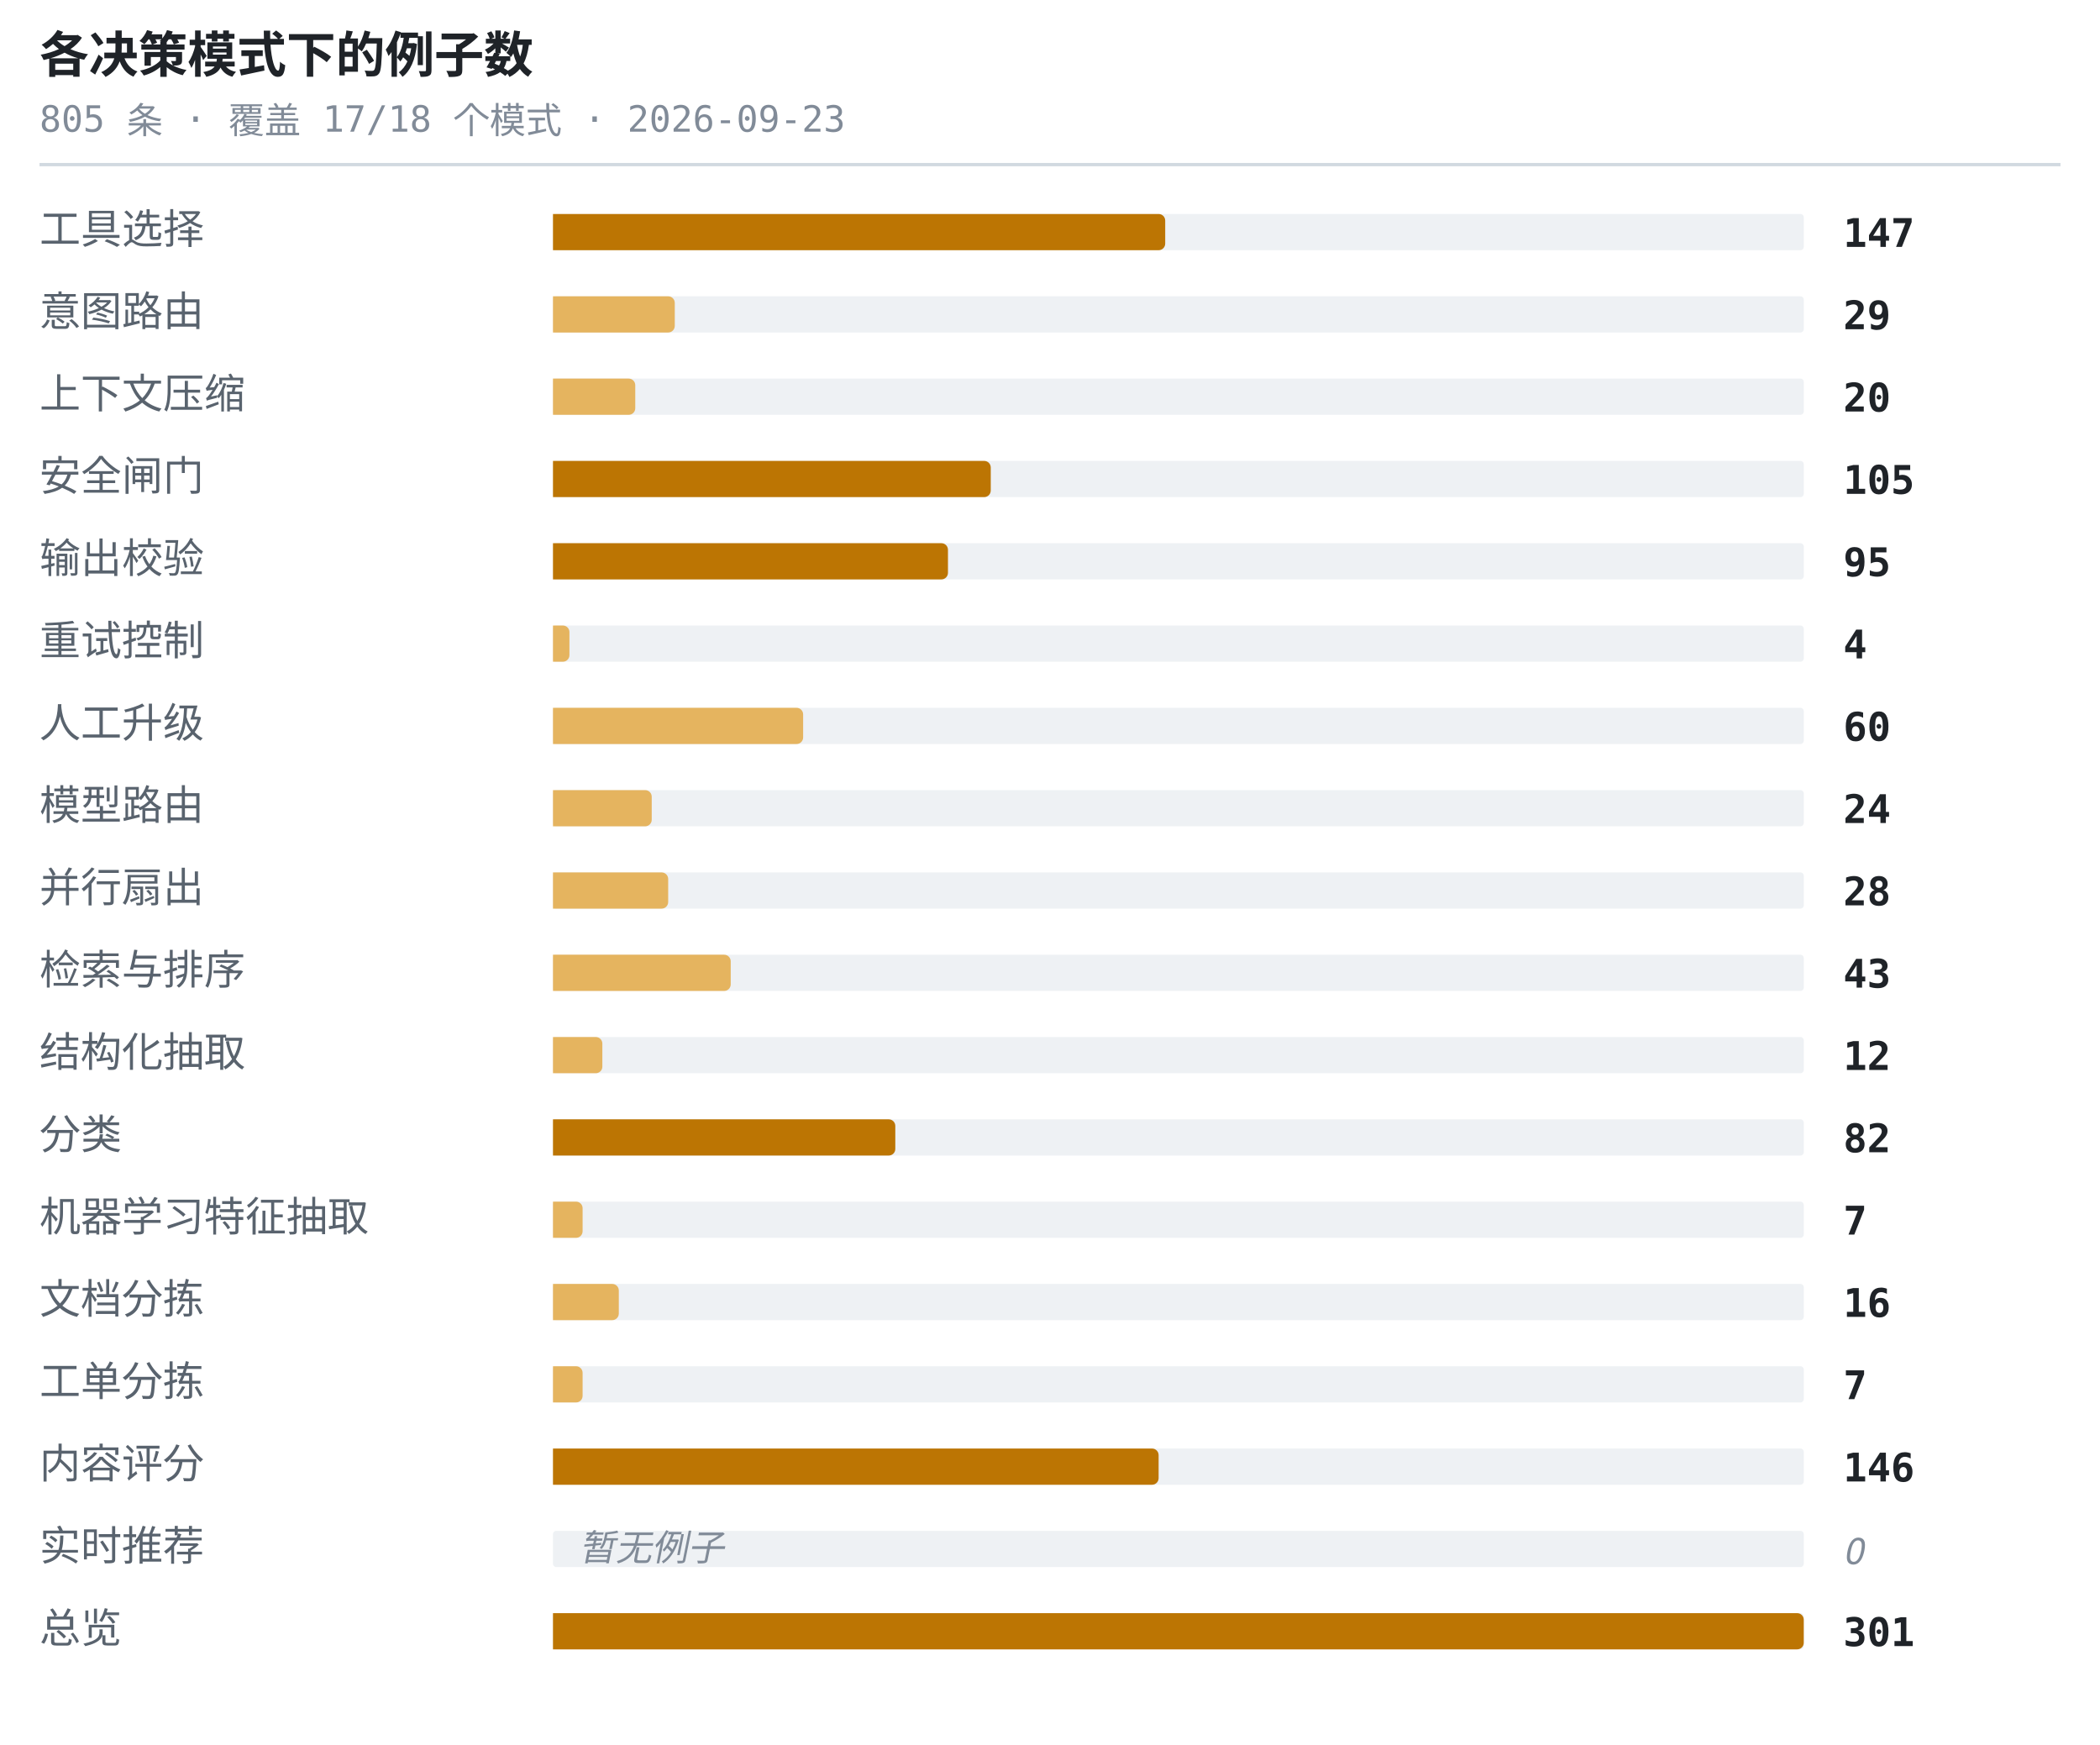
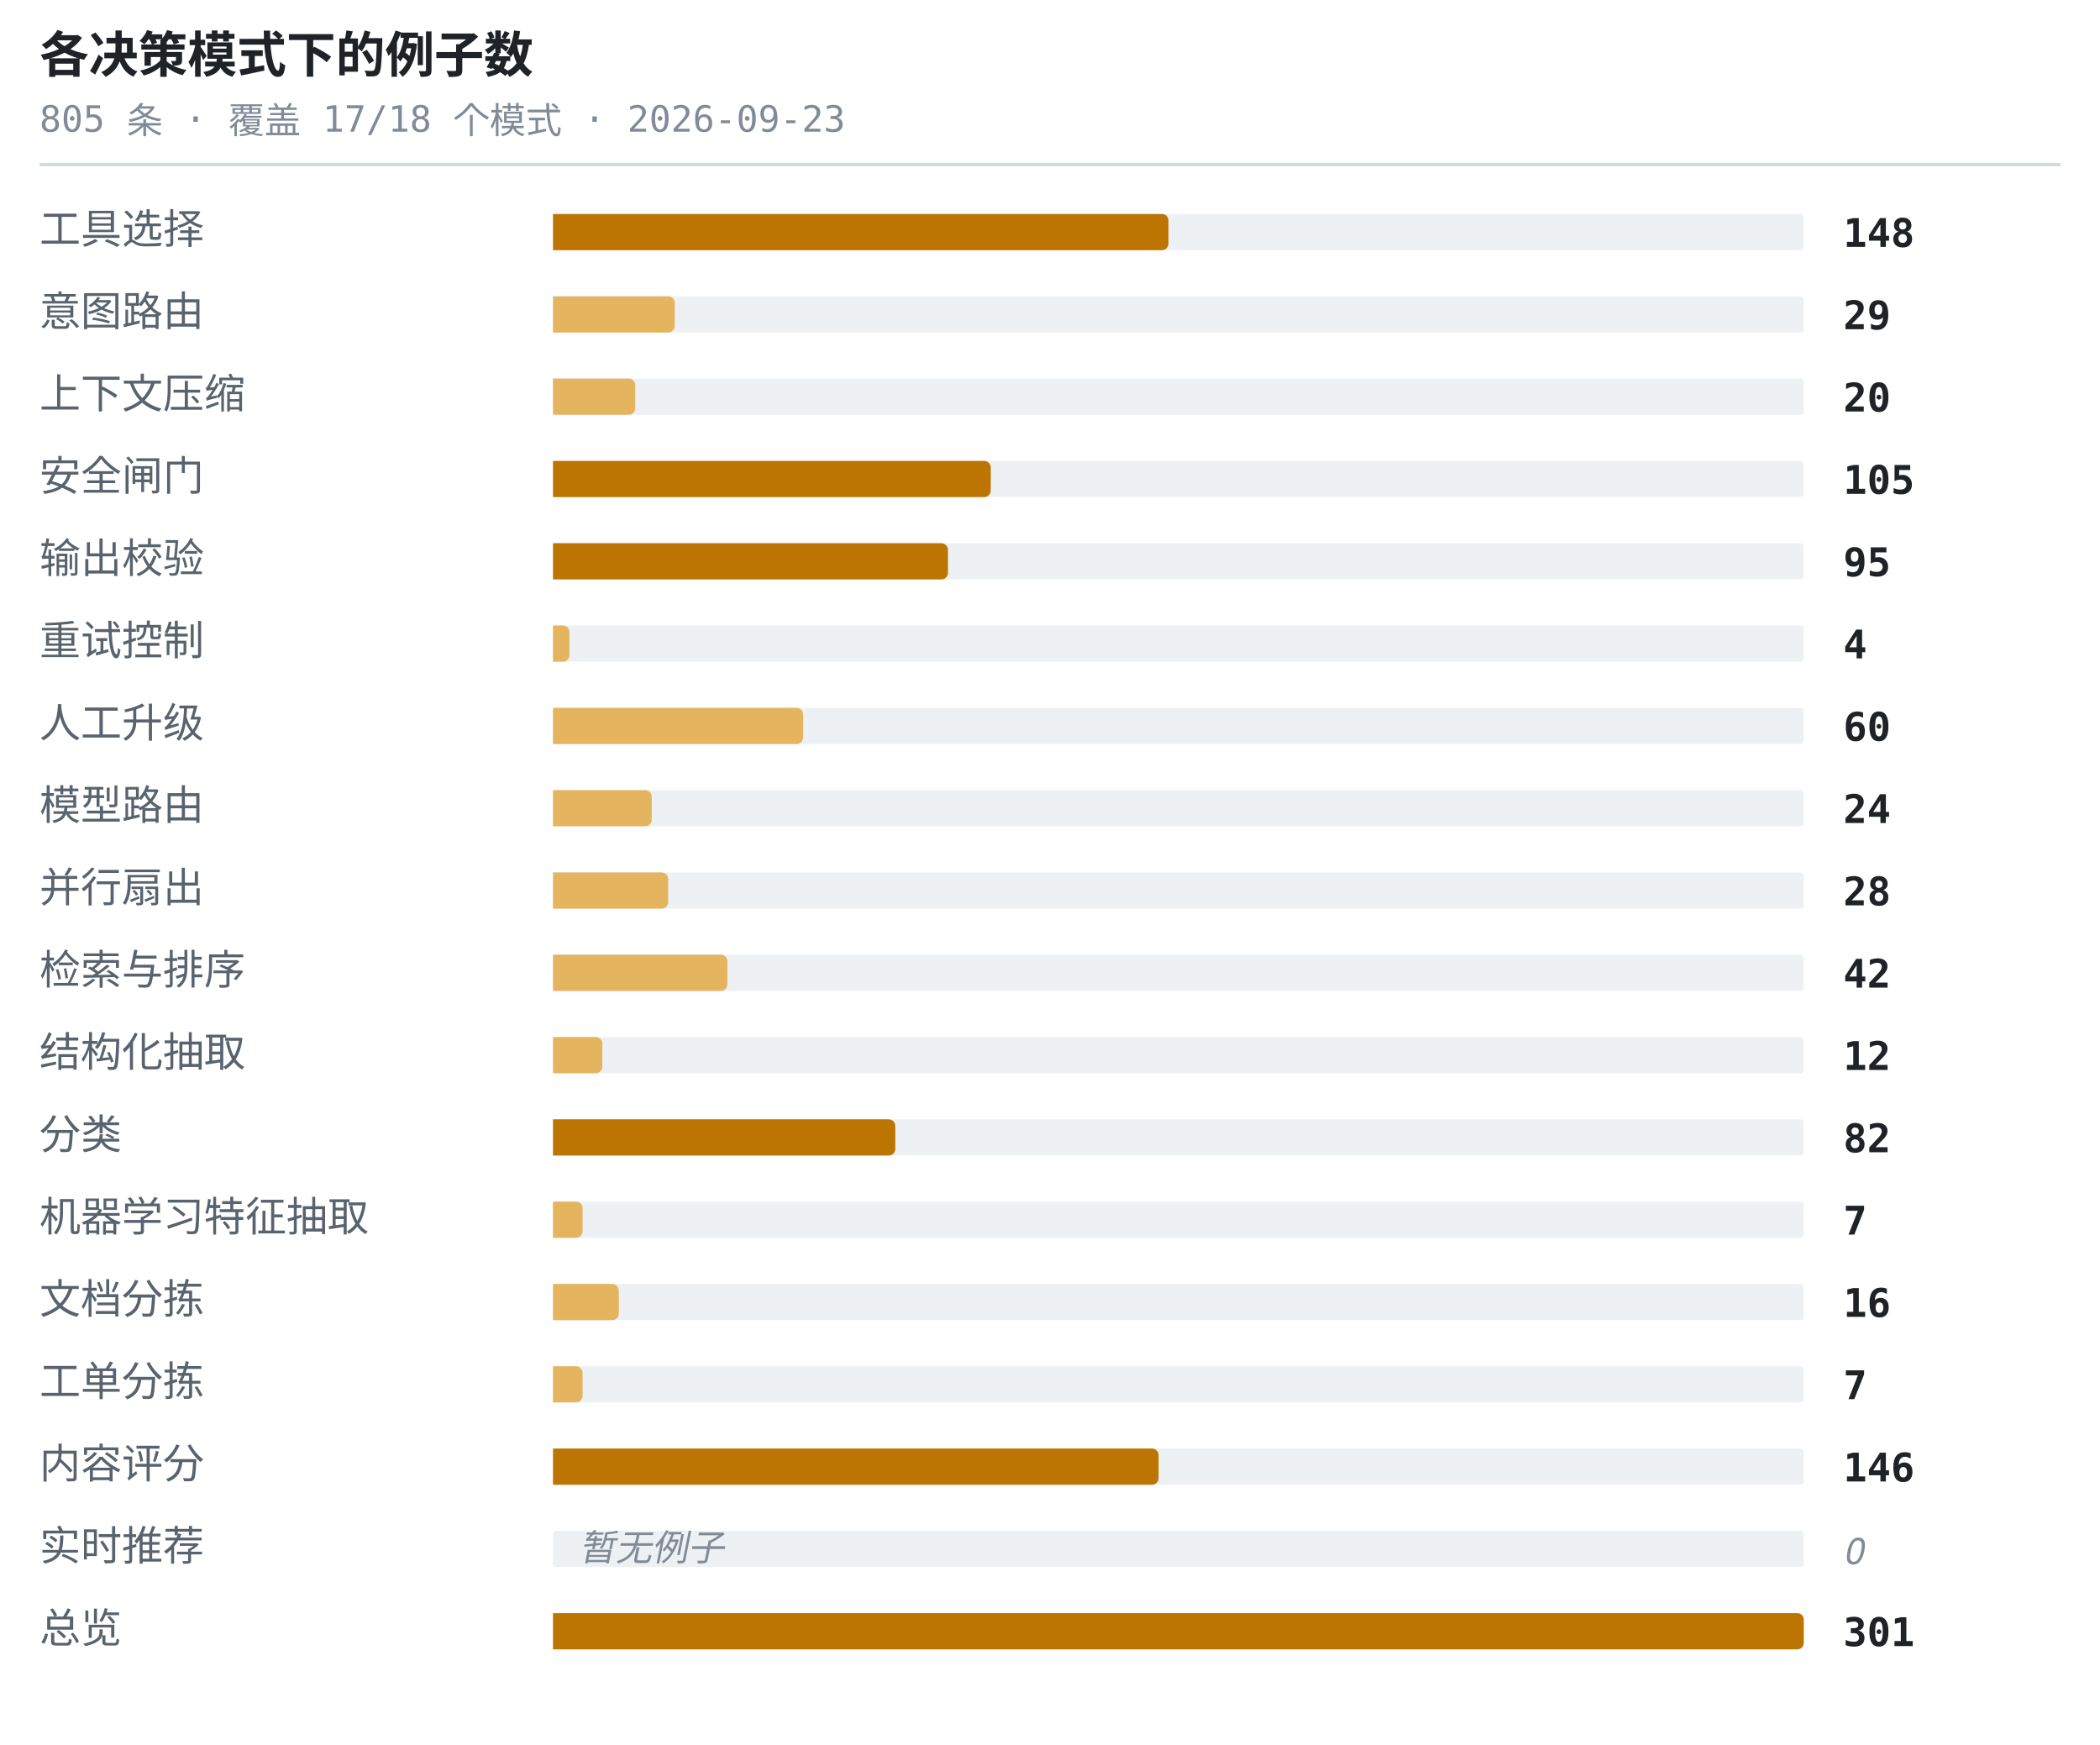
<svg xmlns="http://www.w3.org/2000/svg" width="638" height="530" viewBox="0 0 638 530" role="img" aria-label="各决策模式下的例子数">
  <style>.t{font:600 15px ui-monospace,SFMono-Regular,'SF Mono',Menlo,Consolas,monospace;fill:#1f2328}.s{font:11px ui-monospace,SFMono-Regular,'SF Mono',Menlo,Consolas,monospace;fill:#818b98}.l{font:12.5px -apple-system,BlinkMacSystemFont,'Segoe UI',Helvetica,Arial,sans-serif;fill:#59636e}.n{font:600 12px ui-monospace,SFMono-Regular,'SF Mono',Menlo,Consolas,monospace;fill:#1f2328}.g{font:italic 11px -apple-system,BlinkMacSystemFont,'Segoe UI',Helvetica,Arial,sans-serif;fill:#818b98}</style>
  <text x="12" y="22" class="t">各决策模式下的例子数</text>
  <text x="12" y="40" class="s">805 条 · 覆盖 17/18 个模式 · 2026-09-23</text>
  <line x1="12" y1="50" x2="626" y2="50" stroke="#d1d9e0" stroke-width="1" />
  <text x="12" y="74" class="l">工具选择</text>
  <rect x="168" y="65" width="380" height="11" rx="1" fill="#eef1f4" />
-   <path d="M168 65h184a2 2 0 0 1 2 2v7a2 2 0 0 1-2 2h-184z" fill="#bc7503" />
-   <text x="560" y="75" class="n">147</text>
+   <path d="M168 65h185a2 2 0 0 1 2 2v7a2 2 0 0 1-2 2h-185z" fill="#bc7503" />
+   <text x="560" y="75" class="n">148</text>
  <text x="12" y="99" class="l">意图路由</text>
  <rect x="168" y="90" width="380" height="11" rx="1" fill="#eef1f4" />
  <path d="M168 90h35a2 2 0 0 1 2 2v7a2 2 0 0 1-2 2h-35z" fill="#e5b45f" />
  <text x="560" y="100" class="n">29</text>
  <text x="12" y="124" class="l">上下文压缩</text>
  <rect x="168" y="115" width="380" height="11" rx="1" fill="#eef1f4" />
  <path d="M168 115h23a2 2 0 0 1 2 2v7a2 2 0 0 1-2 2h-23z" fill="#e5b45f" />
  <text x="560" y="125" class="n">20</text>
  <text x="12" y="149" class="l">安全闸门</text>
  <rect x="168" y="140" width="380" height="11" rx="1" fill="#eef1f4" />
  <path d="M168 140h131a2 2 0 0 1 2 2v7a2 2 0 0 1-2 2h-131z" fill="#bc7503" />
  <text x="560" y="150" class="n">105</text>
  <text x="12" y="174" class="l">输出校验</text>
  <rect x="168" y="165" width="380" height="11" rx="1" fill="#eef1f4" />
  <path d="M168 165h118a2 2 0 0 1 2 2v7a2 2 0 0 1-2 2h-118z" fill="#bc7503" />
  <text x="560" y="175" class="n">95</text>
  <text x="12" y="199" class="l">重试控制</text>
  <rect x="168" y="190" width="380" height="11" rx="1" fill="#eef1f4" />
  <path d="M168 190h3a2 2 0 0 1 2 2v7a2 2 0 0 1-2 2h-3z" fill="#e5b45f" />
  <text x="560" y="200" class="n">4</text>
  <text x="12" y="224" class="l">人工升级</text>
  <rect x="168" y="215" width="380" height="11" rx="1" fill="#eef1f4" />
  <path d="M168 215h74a2 2 0 0 1 2 2v7a2 2 0 0 1-2 2h-74z" fill="#e5b45f" />
  <text x="560" y="225" class="n">60</text>
  <text x="12" y="249" class="l">模型路由</text>
  <rect x="168" y="240" width="380" height="11" rx="1" fill="#eef1f4" />
  <path d="M168 240h28a2 2 0 0 1 2 2v7a2 2 0 0 1-2 2h-28z" fill="#e5b45f" />
  <text x="560" y="250" class="n">24</text>
  <text x="12" y="274" class="l">并行扇出</text>
  <rect x="168" y="265" width="380" height="11" rx="1" fill="#eef1f4" />
  <path d="M168 265h33a2 2 0 0 1 2 2v7a2 2 0 0 1-2 2h-33z" fill="#e5b45f" />
  <text x="560" y="275" class="n">28</text>
  <text x="12" y="299" class="l">检索与排序</text>
  <rect x="168" y="290" width="380" height="11" rx="1" fill="#eef1f4" />
-   <path d="M168 290h52a2 2 0 0 1 2 2v7a2 2 0 0 1-2 2h-52z" fill="#e5b45f" />
-   <text x="560" y="300" class="n">43</text>
+   <path d="M168 290h51a2 2 0 0 1 2 2v7a2 2 0 0 1-2 2h-51z" fill="#e5b45f" />
+   <text x="560" y="300" class="n">42</text>
  <text x="12" y="324" class="l">结构化抽取</text>
  <rect x="168" y="315" width="380" height="11" rx="1" fill="#eef1f4" />
  <path d="M168 315h13a2 2 0 0 1 2 2v7a2 2 0 0 1-2 2h-13z" fill="#e5b45f" />
  <text x="560" y="325" class="n">12</text>
  <text x="12" y="349" class="l">分类</text>
  <rect x="168" y="340" width="380" height="11" rx="1" fill="#eef1f4" />
  <path d="M168 340h102a2 2 0 0 1 2 2v7a2 2 0 0 1-2 2h-102z" fill="#bc7503" />
  <text x="560" y="350" class="n">82</text>
  <text x="12" y="374" class="l">机器学习特征抽取</text>
  <rect x="168" y="365" width="380" height="11" rx="1" fill="#eef1f4" />
  <path d="M168 365h7a2 2 0 0 1 2 2v7a2 2 0 0 1-2 2h-7z" fill="#e5b45f" />
  <text x="560" y="375" class="n">7</text>
  <text x="12" y="399" class="l">文档分拣</text>
  <rect x="168" y="390" width="380" height="11" rx="1" fill="#eef1f4" />
  <path d="M168 390h18a2 2 0 0 1 2 2v7a2 2 0 0 1-2 2h-18z" fill="#e5b45f" />
  <text x="560" y="400" class="n">16</text>
  <text x="12" y="424" class="l">工单分拣</text>
  <rect x="168" y="415" width="380" height="11" rx="1" fill="#eef1f4" />
  <path d="M168 415h7a2 2 0 0 1 2 2v7a2 2 0 0 1-2 2h-7z" fill="#e5b45f" />
  <text x="560" y="425" class="n">7</text>
  <text x="12" y="449" class="l">内容评分</text>
  <rect x="168" y="440" width="380" height="11" rx="1" fill="#eef1f4" />
  <path d="M168 440h182a2 2 0 0 1 2 2v7a2 2 0 0 1-2 2h-182z" fill="#bc7503" />
  <text x="560" y="450" class="n">146</text>
  <text x="12" y="474" class="l">实时推荐</text>
  <rect x="168" y="465" width="380" height="11" rx="1" fill="#eef1f4" />
  <text x="176" y="474" class="g">暂无例子</text>
  <text x="560" y="475" class="g">0</text>
  <text x="12" y="499" class="l">总览</text>
  <rect x="168" y="490" width="380" height="11" rx="1" fill="#eef1f4" />
  <path d="M168 490h378a2 2 0 0 1 2 2v7a2 2 0 0 1-2 2h-378z" fill="#bc7503" />
  <text x="560" y="500" class="n">301</text>
</svg>
